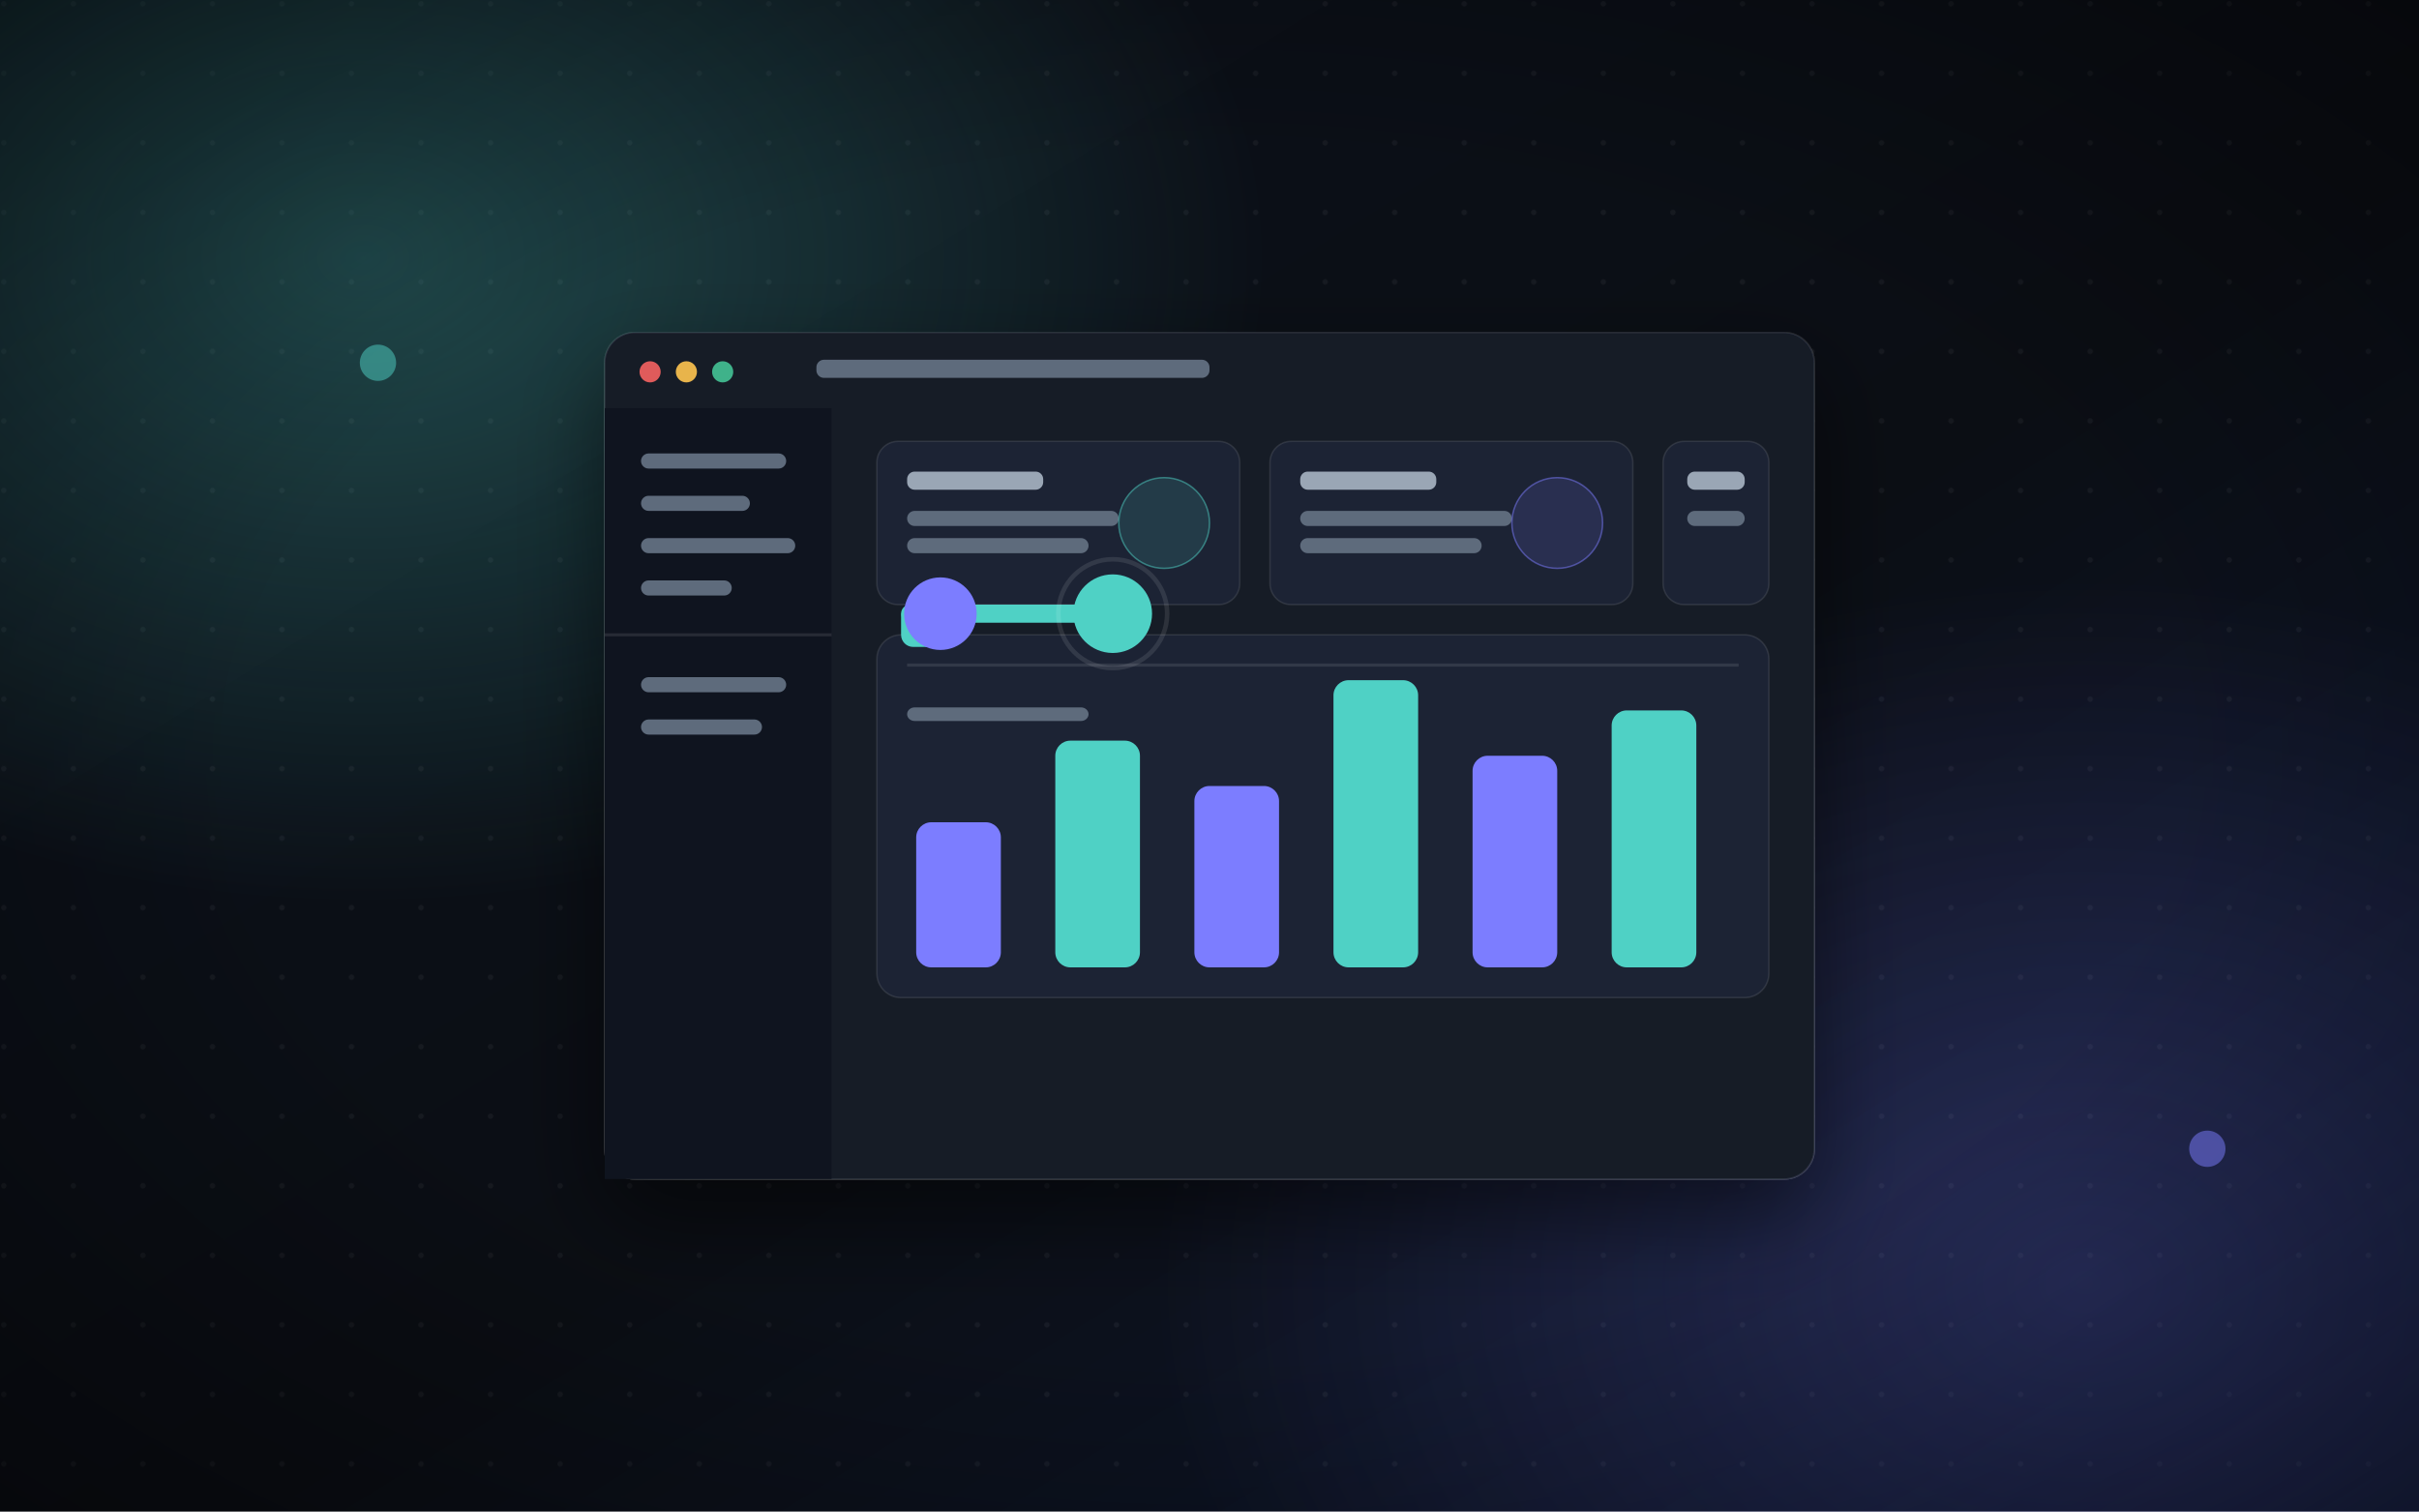
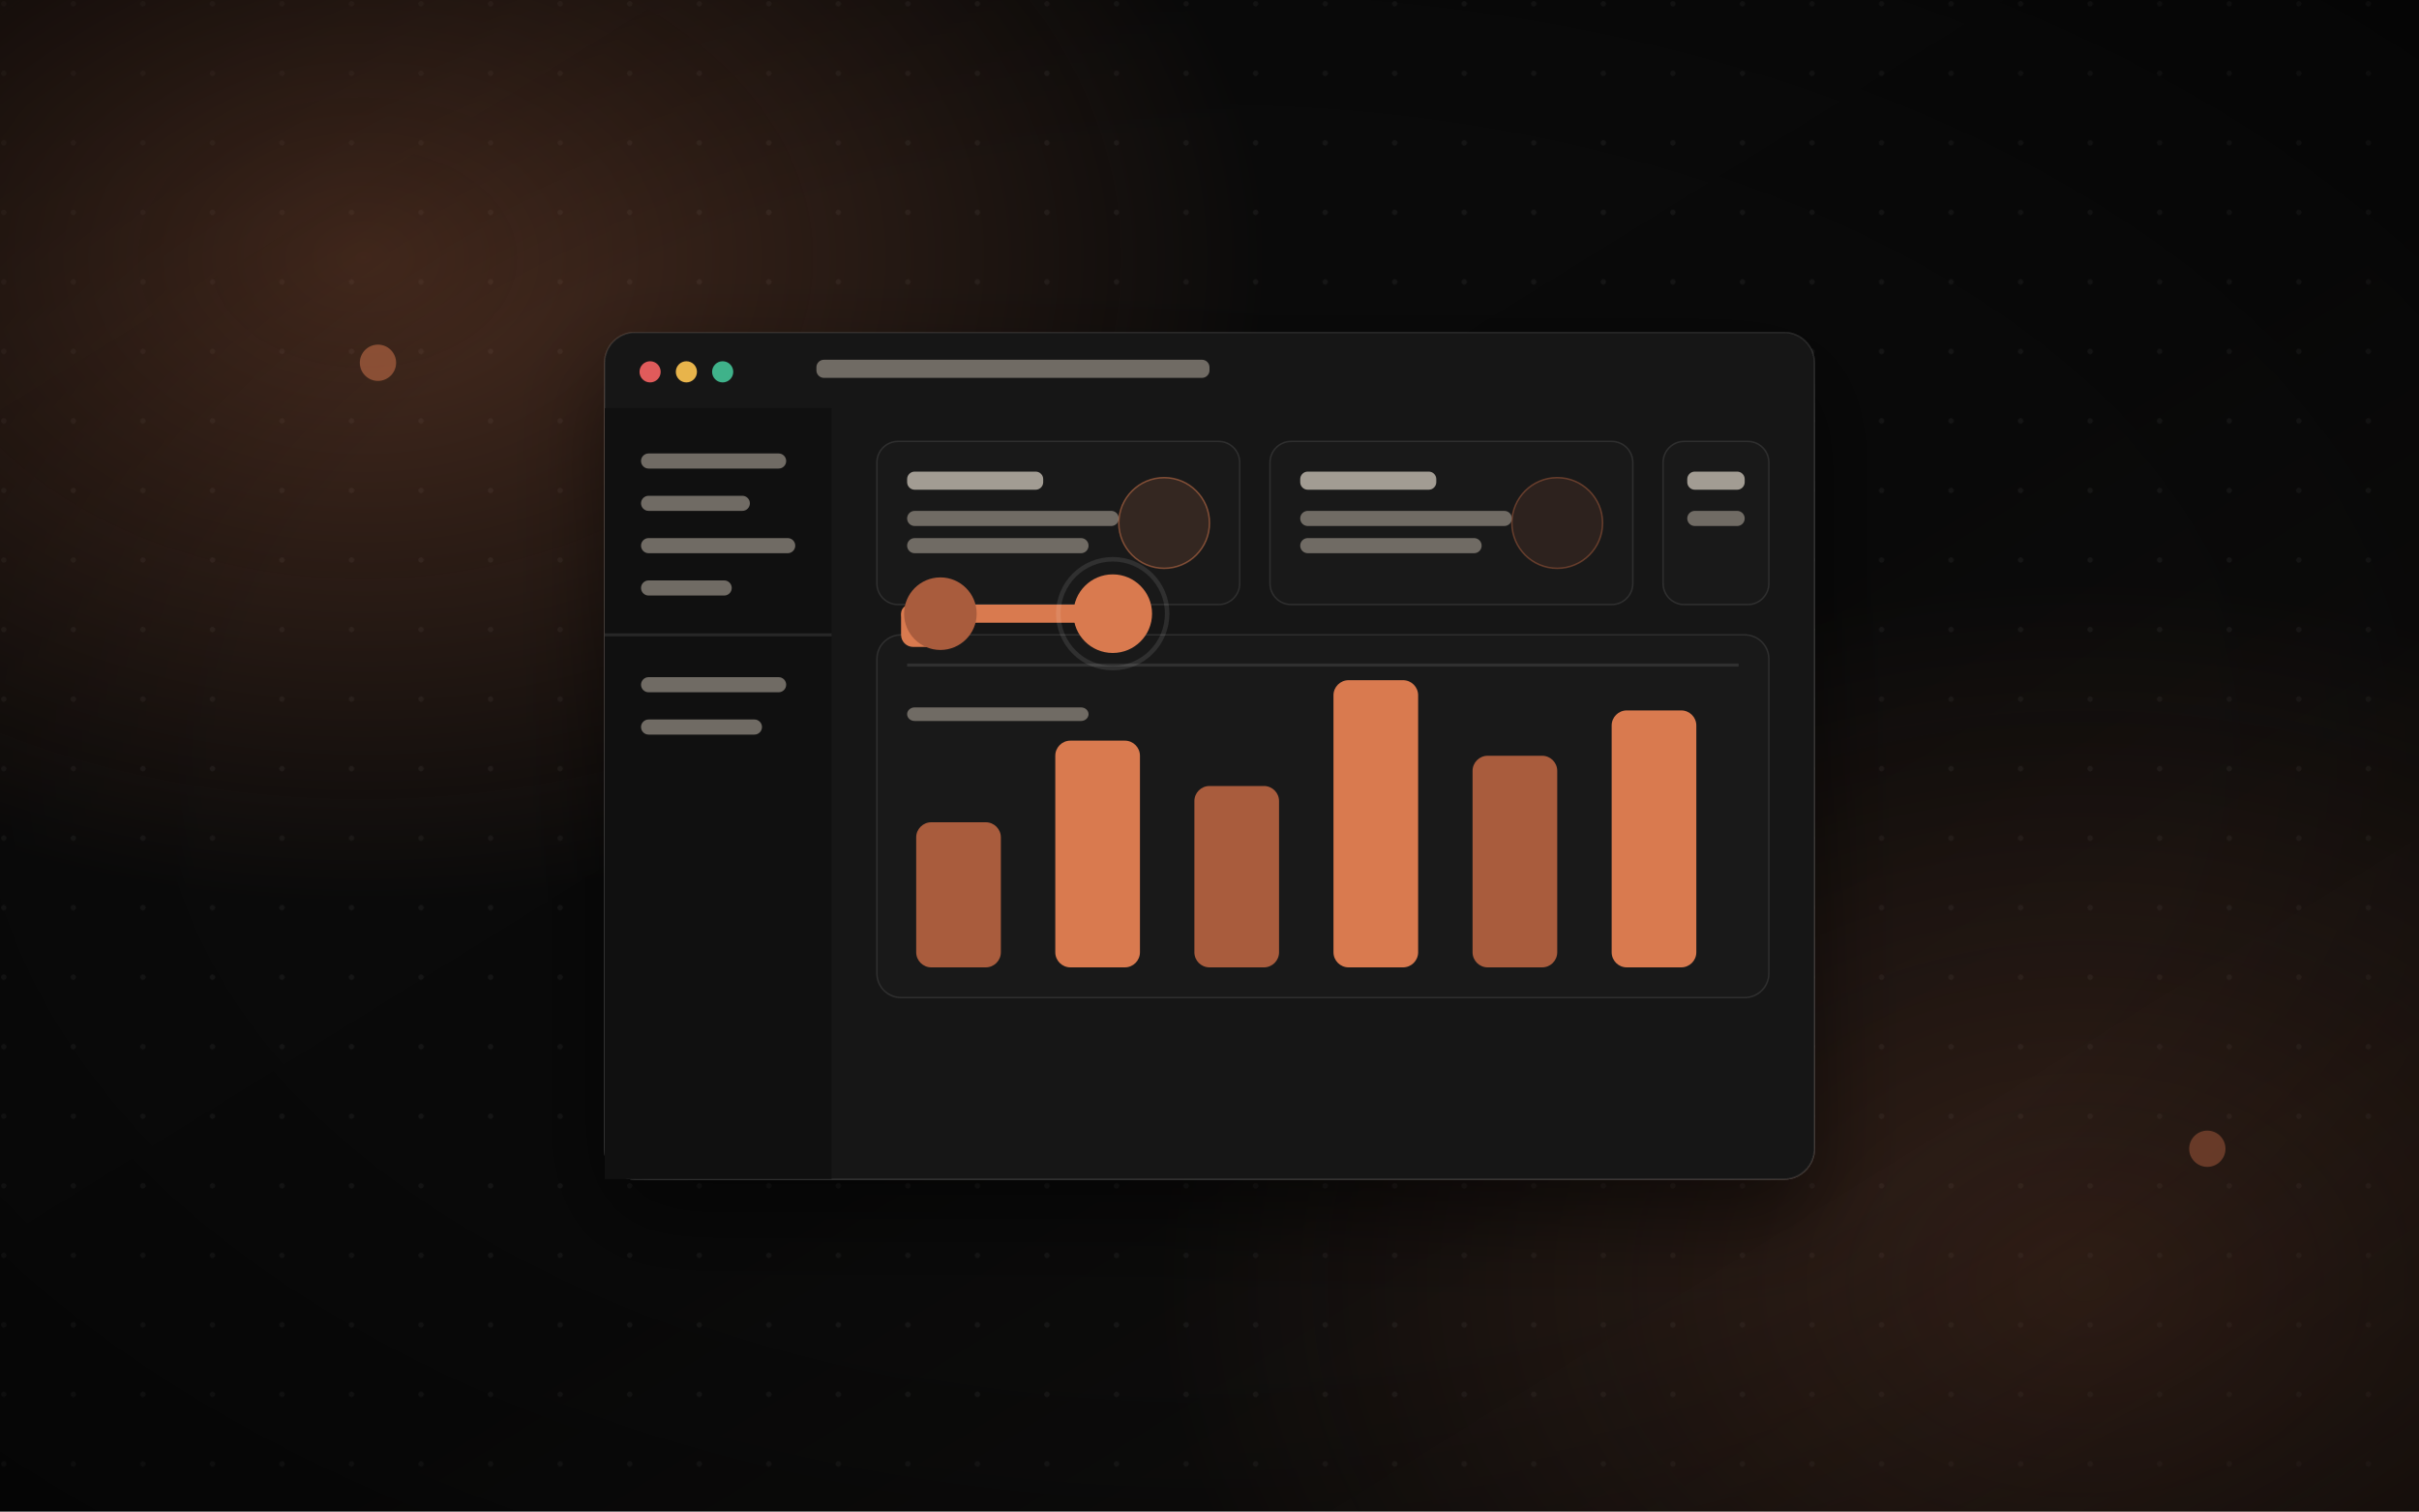
<svg xmlns="http://www.w3.org/2000/svg" width="1600" height="1000" viewBox="0 0 1600 1000">
  <defs>
    <linearGradient id="bgG" x1="0" y1="0" x2="1" y2="1">
-       <stop offset="0" stop-color="#0C111B" />
-       <stop offset="0.55" stop-color="#0B0E14" />
-       <stop offset="1" stop-color="#0E1832" />
+       <stop offset="0" stop-color="#0B0B0B" />
+       <stop offset="0.55" stop-color="#090909" />
+       <stop offset="1" stop-color="#12100E" />
    </linearGradient>
    <radialGradient id="gA" cx="0.5" cy="0.5" r="0.5">
-       <stop offset="0" stop-color="#4FD1C5" stop-opacity="0.30" />
-       <stop offset="1" stop-color="#4FD1C5" stop-opacity="0" />
+       <stop offset="0" stop-color="#D97A4F" stop-opacity="0.30" />
+       <stop offset="1" stop-color="#D97A4F" stop-opacity="0" />
    </radialGradient>
    <radialGradient id="gB" cx="0.5" cy="0.5" r="0.5">
-       <stop offset="0" stop-color="#7C7DFF" stop-opacity="0.24" />
-       <stop offset="1" stop-color="#7C7DFF" stop-opacity="0" />
+       <stop offset="0" stop-color="#A95C3D" stop-opacity="0.24" />
+       <stop offset="1" stop-color="#A95C3D" stop-opacity="0" />
    </radialGradient>
    <pattern id="dots" width="46" height="46" patternUnits="userSpaceOnUse">
      <circle cx="2.5" cy="2.5" r="1.8" fill="#ffffff" fill-opacity="0.05" />
    </pattern>
    <radialGradient id="vig" cx="0.5" cy="0.5" r="0.72">
      <stop offset="0.55" stop-color="#000" stop-opacity="0" />
      <stop offset="1" stop-color="#000" stop-opacity="0.45" />
    </radialGradient>
    <filter id="sh" x="-40%" y="-40%" width="180%" height="180%">
      <feDropShadow dx="0" dy="26" stdDeviation="30" flood-color="#000000" flood-opacity="0.5" />
    </filter>
  </defs>
  <rect width="1600" height="1000" fill="url(#bgG)" />
  <rect width="1600" height="1000" fill="url(#dots)" />
  <ellipse cx="240" cy="170" rx="600" ry="430" fill="url(#gA)" />
  <ellipse cx="1380" cy="850" rx="620" ry="470" fill="url(#gB)" />
  <rect width="1600" height="1000" fill="url(#vig)" />
  <clipPath id="c6">
    <rect x="400" y="220" width="800" height="560" />
  </clipPath>
  <g>
-     <rect x="400" y="220" width="800" height="560" rx="20" fill="#151B28" stroke="rgba(255,255,255,0.10)" filter="url(#sh)" />
+     <rect x="400" y="220" width="800" height="560" rx="20" fill="#141414" stroke="rgba(255,255,255,0.10)" filter="url(#sh)" />
    <circle cx="430" cy="246" r="7" fill="#E05B5B" />
    <circle cx="454" cy="246" r="7" fill="#E8B44B" />
    <circle cx="478" cy="246" r="7" fill="#3FB28A" />
-     <rect x="540" y="238" width="260" height="12" rx="5" fill="#5E6B7C" />
+     <rect x="540" y="238" width="260" height="12" rx="5" fill="#706B64" />
    <g clip-path="url(#c6)">
-       <rect x="400" y="270" width="150" height="510" rx="0" fill="#0F141F" />
-       <rect x="424" y="300" width="96" height="10" rx="5" fill="#5E6B7C" />
-       <rect x="424" y="328" width="72" height="10" rx="5" fill="#5E6B7C" />
-       <rect x="424" y="356" width="102" height="10" rx="5" fill="#5E6B7C" />
-       <rect x="424" y="384" width="60" height="10" rx="5" fill="#5E6B7C" />
+       <rect x="400" y="270" width="150" height="510" rx="0" fill="#101010" />
+       <rect x="424" y="300" width="96" height="10" rx="5" fill="#706B64" />
+       <rect x="424" y="328" width="72" height="10" rx="5" fill="#706B64" />
+       <rect x="424" y="356" width="102" height="10" rx="5" fill="#706B64" />
+       <rect x="424" y="384" width="60" height="10" rx="5" fill="#706B64" />
      <line x1="400" y1="420" x2="550" y2="420" stroke="rgba(255,255,255,0.10)" stroke-width="2" />
-       <rect x="424" y="448" width="96" height="10" rx="5" fill="#5E6B7C" />
-       <rect x="424" y="476" width="80" height="10" rx="5" fill="#5E6B7C" />
-       <rect x="580" y="292" width="240" height="108" rx="14" fill="#1C2334" stroke="rgba(255,255,255,0.10)" />
-       <rect x="600" y="312" width="90" height="12" rx="5" fill="#9AA6B5" />
-       <rect x="600" y="338" width="140" height="10" rx="5" fill="#5E6B7C" />
-       <rect x="600" y="356" width="120" height="10" rx="5" fill="#5E6B7C" />
-       <circle cx="770" cy="346" r="30" fill="rgba(79,209,197,0.14)" stroke="#4FD1C5" stroke-opacity="0.5" />
-       <rect x="840" y="292" width="240" height="108" rx="14" fill="#1C2334" stroke="rgba(255,255,255,0.10)" />
-       <rect x="860" y="312" width="90" height="12" rx="5" fill="#9AA6B5" />
-       <rect x="860" y="338" width="140" height="10" rx="5" fill="#5E6B7C" />
-       <rect x="860" y="356" width="120" height="10" rx="5" fill="#5E6B7C" />
-       <circle cx="1030" cy="346" r="30" fill="rgba(124,125,255,0.14)" stroke="#7C7DFF" stroke-opacity="0.5" />
-       <rect x="1100" y="292" width="70" height="108" rx="14" fill="#1C2334" stroke="rgba(255,255,255,0.10)" />
-       <rect x="1116" y="312" width="38" height="12" rx="5" fill="#9AA6B5" />
-       <rect x="1116" y="338" width="38" height="10" rx="5" fill="#5E6B7C" />
-       <rect x="580" y="420" width="590" height="240" rx="16" fill="#1C2334" stroke="rgba(255,255,255,0.10)" />
+       <rect x="424" y="448" width="96" height="10" rx="5" fill="#706B64" />
+       <rect x="424" y="476" width="80" height="10" rx="5" fill="#706B64" />
+       <rect x="580" y="292" width="240" height="108" rx="14" fill="#191919" stroke="rgba(255,255,255,0.10)" />
+       <rect x="600" y="312" width="90" height="12" rx="5" fill="#A29C93" />
+       <rect x="600" y="338" width="140" height="10" rx="5" fill="#706B64" />
+       <rect x="600" y="356" width="120" height="10" rx="5" fill="#706B64" />
+       <circle cx="770" cy="346" r="30" fill="rgba(217,122,79,0.14)" stroke="#D97A4F" stroke-opacity="0.5" />
+       <rect x="840" y="292" width="240" height="108" rx="14" fill="#191919" stroke="rgba(255,255,255,0.10)" />
+       <rect x="860" y="312" width="90" height="12" rx="5" fill="#A29C93" />
+       <rect x="860" y="338" width="140" height="10" rx="5" fill="#706B64" />
+       <rect x="860" y="356" width="120" height="10" rx="5" fill="#706B64" />
+       <circle cx="1030" cy="346" r="30" fill="rgba(169,92,61,0.14)" stroke="#A95C3D" stroke-opacity="0.5" />
+       <rect x="1100" y="292" width="70" height="108" rx="14" fill="#191919" stroke="rgba(255,255,255,0.10)" />
+       <rect x="1116" y="312" width="38" height="12" rx="5" fill="#A29C93" />
+       <rect x="1116" y="338" width="38" height="10" rx="5" fill="#706B64" />
+       <rect x="580" y="420" width="590" height="240" rx="16" fill="#191919" stroke="rgba(255,255,255,0.10)" />
      <line x1="600" y1="440" x2="1150" y2="440" stroke="rgba(255,255,255,0.10)" stroke-width="2" />
-       <rect x="600" y="468" width="120" height="9" rx="5" fill="#5E6B7C" />
+       <rect x="600" y="468" width="120" height="9" rx="5" fill="#706B64" />
      <g>
-         <rect x="606" y="544" width="56" height="96" rx="10" fill="#7C7DFF" />
-         <rect x="698" y="490" width="56" height="150" rx="10" fill="#4FD1C5" />
-         <rect x="790" y="520" width="56" height="120" rx="10" fill="#7C7DFF" />
-         <rect x="882" y="450" width="56" height="190" rx="10" fill="#4FD1C5" />
-         <rect x="974" y="500" width="56" height="140" rx="10" fill="#7C7DFF" />
-         <rect x="1066" y="470" width="56" height="170" rx="10" fill="#4FD1C5" />
+         <rect x="606" y="544" width="56" height="96" rx="10" fill="#A95C3D" />
+         <rect x="698" y="490" width="56" height="150" rx="10" fill="#D97A4F" />
+         <rect x="790" y="520" width="56" height="120" rx="10" fill="#A95C3D" />
+         <rect x="882" y="450" width="56" height="190" rx="10" fill="#D97A4F" />
+         <rect x="974" y="500" width="56" height="140" rx="10" fill="#A95C3D" />
+         <rect x="1066" y="470" width="56" height="170" rx="10" fill="#D97A4F" />
      </g>
-       <rect x="596" y="400" width="28" height="28" rx="8" fill="#4FD1C5" />
-       <rect x="596" y="400" width="140" height="12" rx="6" fill="#4FD1C5" />
-       <circle cx="736" cy="406" r="24" fill="#4FD1C5" />
-       <circle cx="736" cy="406" r="24" fill="none" stroke="#4FD1C5" stroke-width="4" />
+       <rect x="596" y="400" width="28" height="28" rx="8" fill="#D97A4F" />
+       <rect x="596" y="400" width="140" height="12" rx="6" fill="#D97A4F" />
+       <circle cx="736" cy="406" r="24" fill="#D97A4F" />
+       <circle cx="736" cy="406" r="24" fill="none" stroke="#D97A4F" stroke-width="4" />
      <circle cx="736" cy="406" r="36" fill="none" stroke="rgba(255,255,255,0.10)" stroke-width="3" />
-       <circle cx="622" cy="406" r="22" fill="#7C7DFF" />
-       <circle cx="622" cy="406" r="22" fill="none" stroke="#7C7DFF" stroke-width="4" />
+       <circle cx="622" cy="406" r="22" fill="#A95C3D" />
+       <circle cx="622" cy="406" r="22" fill="none" stroke="#A95C3D" stroke-width="4" />
    </g>
-     <circle cx="250" cy="240" r="12" fill="#4FD1C5" opacity="0.5" />
-     <circle cx="1460" cy="760" r="12" fill="#7C7DFF" opacity="0.5" />
+     <circle cx="250" cy="240" r="12" fill="#D97A4F" opacity="0.5" />
+     <circle cx="1460" cy="760" r="12" fill="#A95C3D" opacity="0.5" />
  </g>
</svg>
